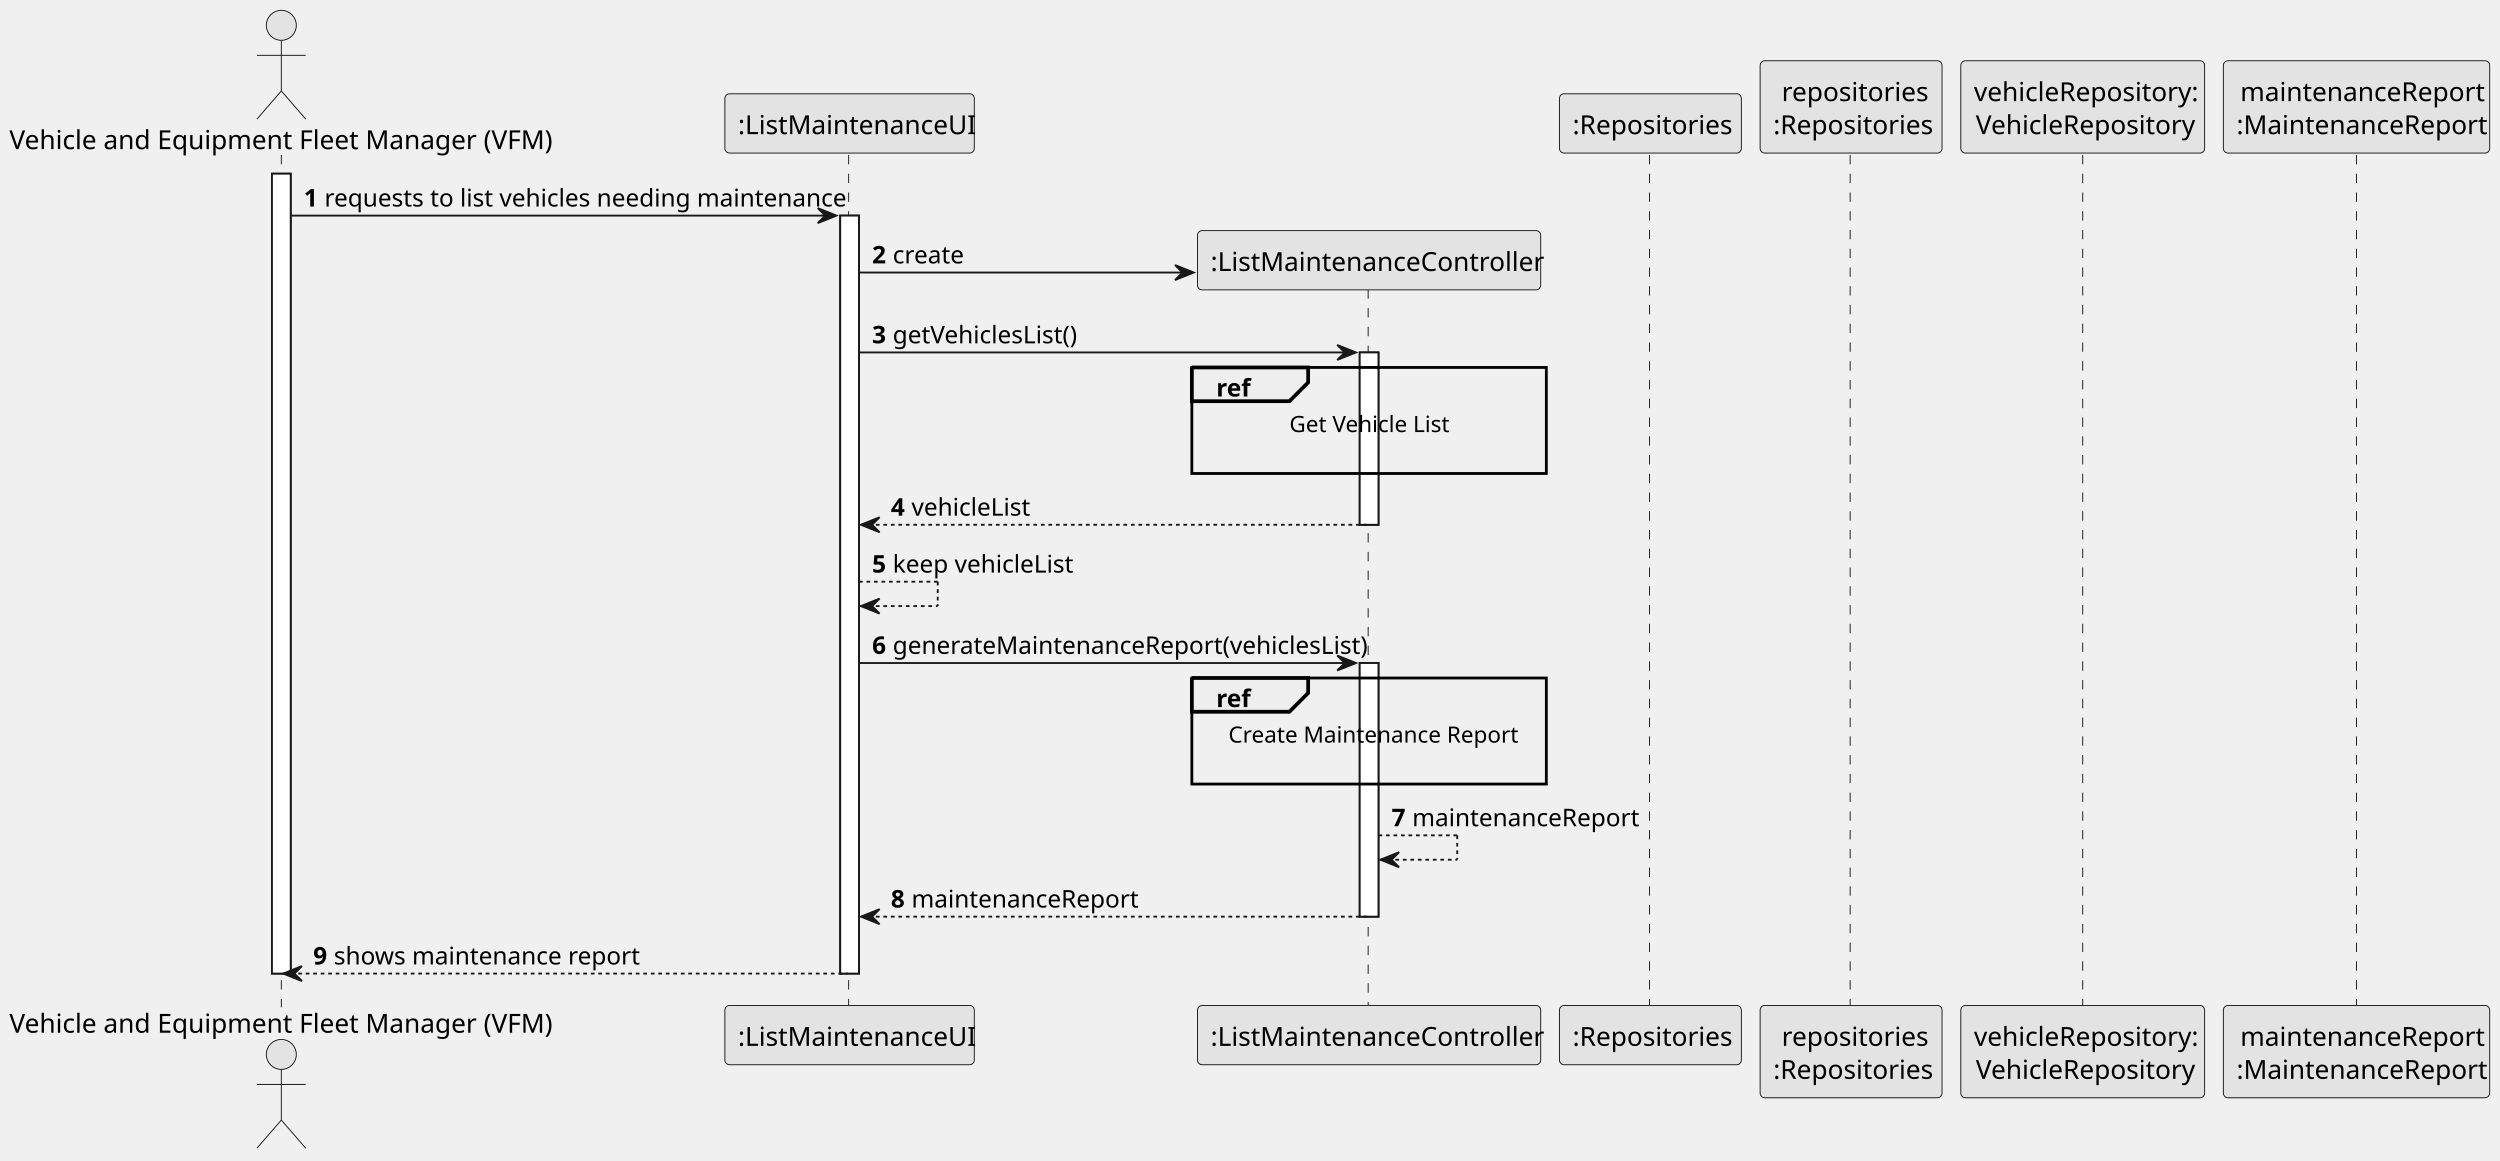
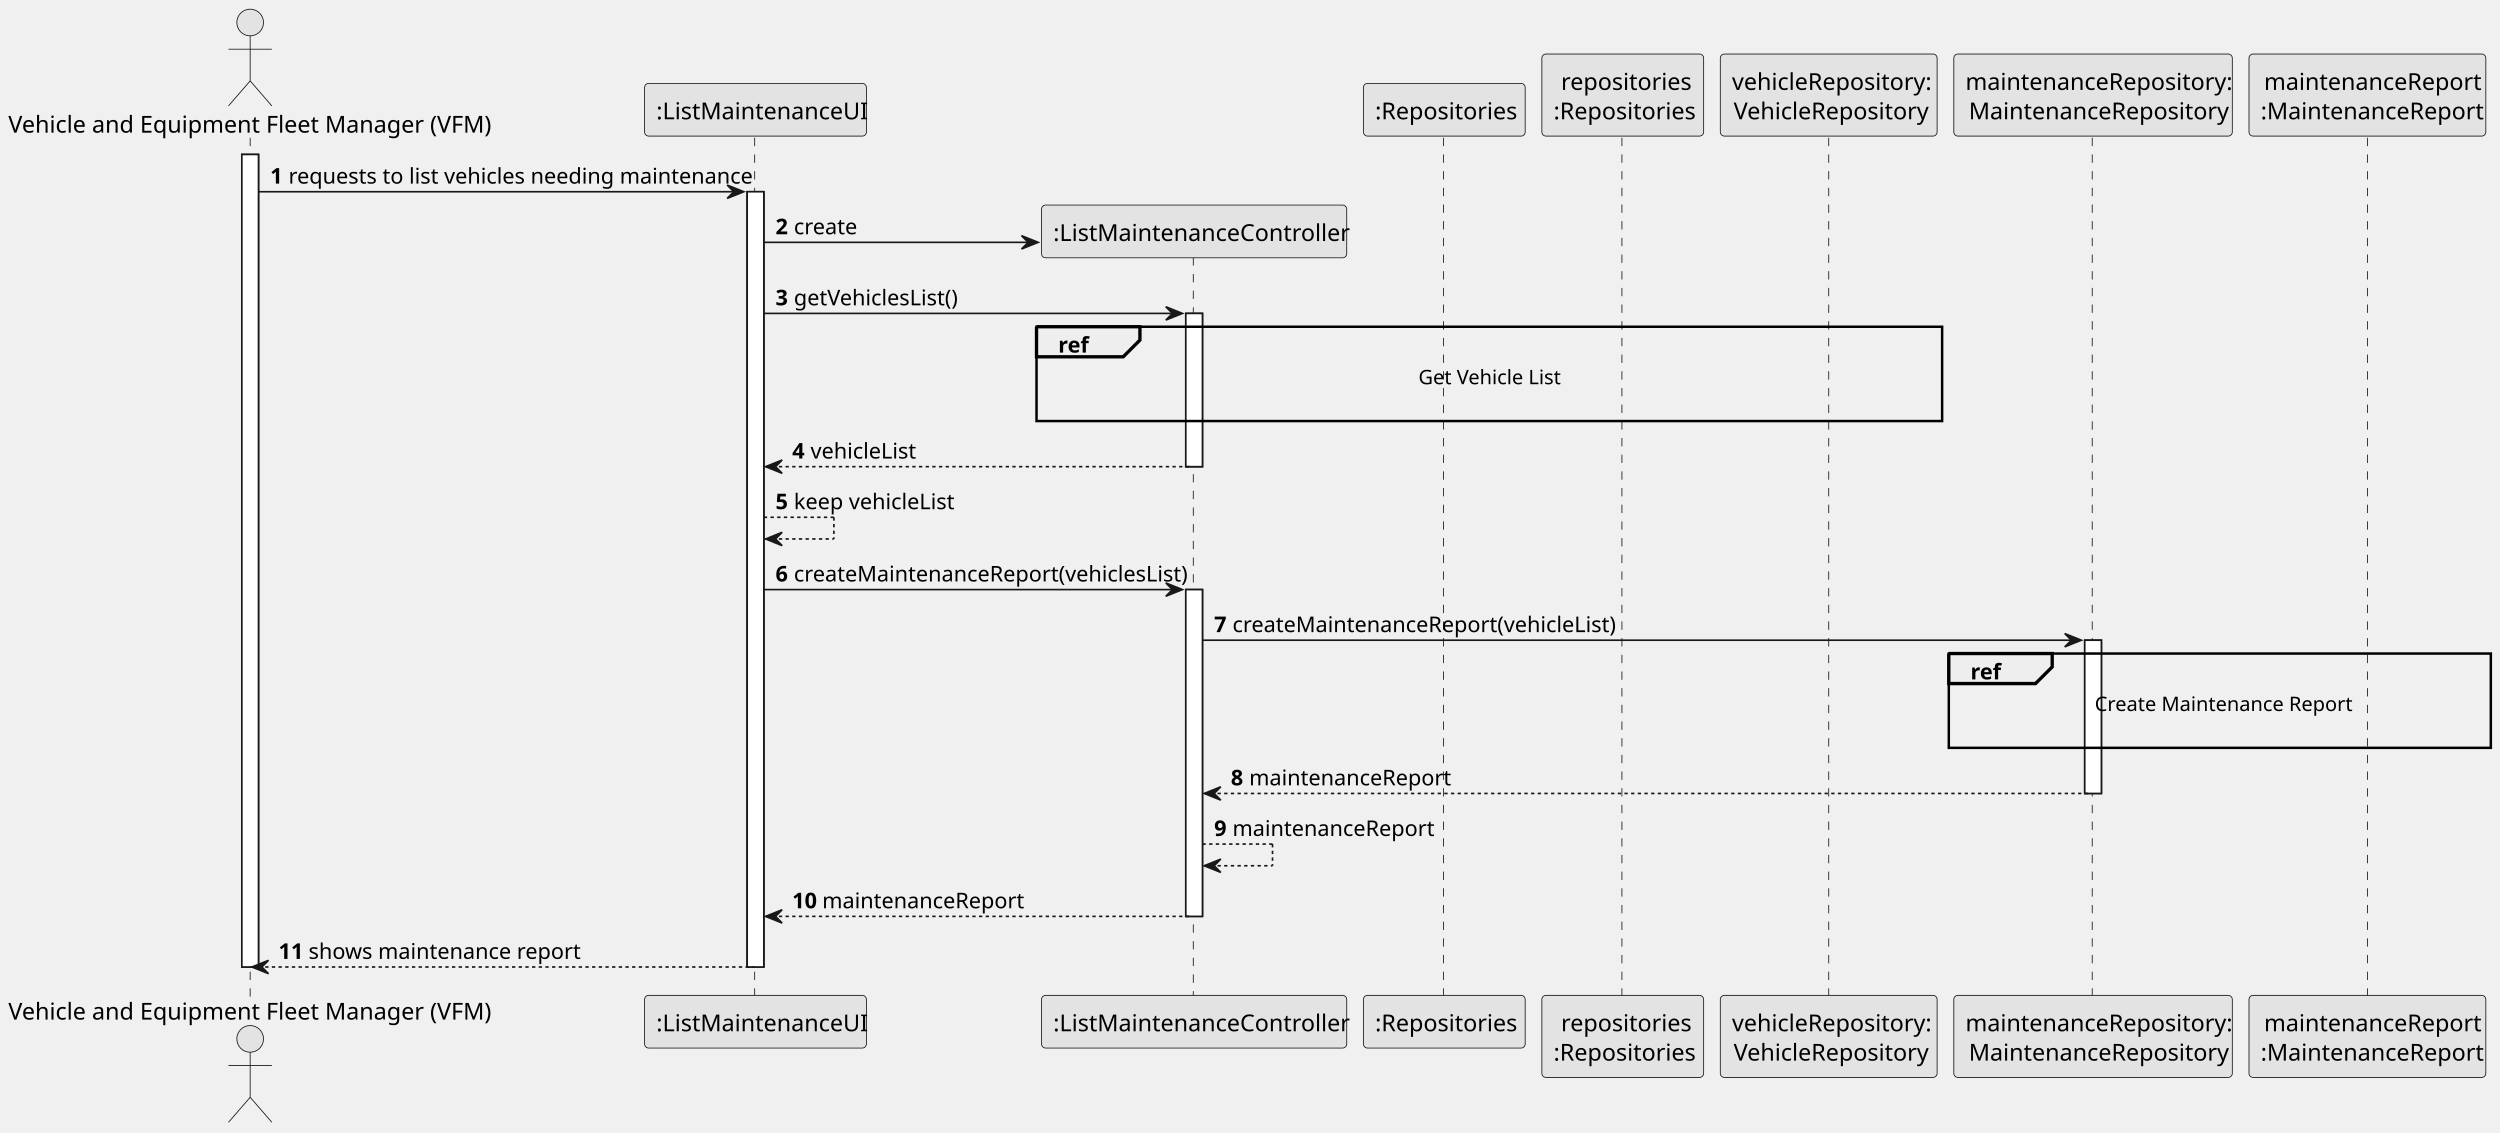
- <svg xmlns="http://www.w3.org/2000/svg" contentStyleType="text/css" height="619px" preserveAspectRatio="none" style="width:1333px;height:619px;background:#FFFFFF;" version="1.1" viewBox="0 0 1333 619" width="1333px" zoomAndPan="magnify">
+ <svg xmlns="http://www.w3.org/2000/svg" contentStyleType="text/css" height="679px" preserveAspectRatio="none" style="width:1499px;height:679px;background:#FFFFFF;" version="1.1" viewBox="0 0 1499 679" width="1499px" zoomAndPan="magnify">
  <defs />
  <g>
-     <rect fill="#FFFFFF" height="426.5" style="stroke:#181818;stroke-width:1.0;" width="10" x="145" y="92.609" />
-     <rect fill="#FFFFFF" height="404.148" style="stroke:#181818;stroke-width:1.0;" width="10" x="448" y="114.961" />
-     <rect fill="#FFFFFF" height="91.891" style="stroke:#181818;stroke-width:1.0;" width="10" x="725" y="187.922" />
-     <rect fill="#FFFFFF" height="135.242" style="stroke:#181818;stroke-width:1.0;" width="10" x="725" y="353.516" />
-     <line style="stroke:#181818;stroke-width:0.5;stroke-dasharray:5.0,5.0;" x1="150" x2="150" y1="82.609" y2="537.109" />
-     <line style="stroke:#181818;stroke-width:0.5;stroke-dasharray:5.0,5.0;" x1="452.5" x2="452.5" y1="82.609" y2="537.109" />
-     <line style="stroke:#181818;stroke-width:0.5;stroke-dasharray:5.0,5.0;" x1="729.5" x2="729.5" y1="154.266" y2="537.109" />
-     <line style="stroke:#181818;stroke-width:0.5;stroke-dasharray:5.0,5.0;" x1="879.5" x2="879.5" y1="82.609" y2="537.109" />
-     <line style="stroke:#181818;stroke-width:0.5;stroke-dasharray:5.0,5.0;" x1="986.5" x2="986.5" y1="82.609" y2="537.109" />
-     <line style="stroke:#181818;stroke-width:0.5;stroke-dasharray:5.0,5.0;" x1="1110.5" x2="1110.5" y1="82.609" y2="537.109" />
-     <line style="stroke:#181818;stroke-width:0.5;stroke-dasharray:5.0,5.0;" x1="1256.5" x2="1256.5" y1="82.609" y2="537.109" />
+     <rect fill="#FFFFFF" height="487.203" style="stroke:#181818;stroke-width:1.0;" width="10" x="145" y="92.609" />
+     <rect fill="#FFFFFF" height="464.852" style="stroke:#181818;stroke-width:1.0;" width="10" x="448" y="114.961" />
+     <rect fill="#FFFFFF" height="91.891" style="stroke:#181818;stroke-width:1.0;" width="10" x="711" y="187.922" />
+     <rect fill="#FFFFFF" height="195.945" style="stroke:#181818;stroke-width:1.0;" width="10" x="711" y="353.516" />
+     <rect fill="#FFFFFF" height="91.891" style="stroke:#181818;stroke-width:1.0;" width="10" x="1250" y="383.867" />
+     <line style="stroke:#181818;stroke-width:0.5;stroke-dasharray:5.0,5.0;" x1="150" x2="150" y1="82.609" y2="597.812" />
+     <line style="stroke:#181818;stroke-width:0.5;stroke-dasharray:5.0,5.0;" x1="452.5" x2="452.5" y1="82.609" y2="597.812" />
+     <line style="stroke:#181818;stroke-width:0.5;stroke-dasharray:5.0,5.0;" x1="715.5" x2="715.5" y1="154.266" y2="597.812" />
+     <line style="stroke:#181818;stroke-width:0.5;stroke-dasharray:5.0,5.0;" x1="865.5" x2="865.5" y1="82.609" y2="597.812" />
+     <line style="stroke:#181818;stroke-width:0.5;stroke-dasharray:5.0,5.0;" x1="972.5" x2="972.5" y1="82.609" y2="597.812" />
+     <line style="stroke:#181818;stroke-width:0.5;stroke-dasharray:5.0,5.0;" x1="1096.5" x2="1096.5" y1="82.609" y2="597.812" />
+     <line style="stroke:#181818;stroke-width:0.5;stroke-dasharray:5.0,5.0;" x1="1254.5" x2="1254.5" y1="82.609" y2="597.812" />
+     <line style="stroke:#181818;stroke-width:0.5;stroke-dasharray:5.0,5.0;" x1="1419.5" x2="1419.5" y1="82.609" y2="597.812" />
    <text fill="#000000" font-family="sans-serif" font-size="14" lengthAdjust="spacing" textLength="284" x="5" y="79.533">Vehicle and Equipment Fleet Manager (VFM)</text>
    <ellipse cx="150" cy="13.5" fill="#E3E3E3" rx="8" ry="8" style="stroke:#181818;stroke-width:0.5;" />
    <path d="M150,21.5 L150,48.5 M137,29.5 L163,29.5 M150,48.5 L137,63.5 M150,48.5 L163,63.5 " fill="none" style="stroke:#181818;stroke-width:0.5;" />
-     <text fill="#000000" font-family="sans-serif" font-size="14" lengthAdjust="spacing" textLength="284" x="5" y="550.643">Vehicle and Equipment Fleet Manager (VFM)</text>
-     <ellipse cx="150" cy="562.219" fill="#E3E3E3" rx="8" ry="8" style="stroke:#181818;stroke-width:0.5;" />
-     <path d="M150,570.219 L150,597.219 M137,578.219 L163,578.219 M150,597.219 L137,612.219 M150,597.219 L163,612.219 " fill="none" style="stroke:#181818;stroke-width:0.5;" />
+     <text fill="#000000" font-family="sans-serif" font-size="14" lengthAdjust="spacing" textLength="284" x="5" y="611.346">Vehicle and Equipment Fleet Manager (VFM)</text>
+     <ellipse cx="150" cy="622.922" fill="#E3E3E3" rx="8" ry="8" style="stroke:#181818;stroke-width:0.5;" />
+     <path d="M150,630.922 L150,657.922 M137,638.922 L163,638.922 M150,657.922 L137,672.922 M150,657.922 L163,672.922 " fill="none" style="stroke:#181818;stroke-width:0.5;" />
    <rect fill="#E3E3E3" height="31.609" rx="2.5" ry="2.5" style="stroke:#181818;stroke-width:0.5;" width="133" x="386.5" y="50" />
    <text fill="#000000" font-family="sans-serif" font-size="14" lengthAdjust="spacing" textLength="119" x="393.5" y="71.533">:ListMaintenanceUI</text>
-     <rect fill="#E3E3E3" height="31.609" rx="2.5" ry="2.5" style="stroke:#181818;stroke-width:0.5;" width="133" x="386.5" y="536.109" />
-     <text fill="#000000" font-family="sans-serif" font-size="14" lengthAdjust="spacing" textLength="119" x="393.5" y="557.643">:ListMaintenanceUI</text>
-     <rect fill="#E3E3E3" height="31.609" rx="2.5" ry="2.5" style="stroke:#181818;stroke-width:0.5;" width="183" x="638.5" y="536.109" />
-     <text fill="#000000" font-family="sans-serif" font-size="14" lengthAdjust="spacing" textLength="169" x="645.5" y="557.643">:ListMaintenanceController</text>
-     <rect fill="#E3E3E3" height="31.609" rx="2.5" ry="2.5" style="stroke:#181818;stroke-width:0.5;" width="97" x="831.5" y="50" />
-     <text fill="#000000" font-family="sans-serif" font-size="14" lengthAdjust="spacing" textLength="83" x="838.5" y="71.533">:Repositories</text>
-     <rect fill="#E3E3E3" height="31.609" rx="2.5" ry="2.5" style="stroke:#181818;stroke-width:0.5;" width="97" x="831.5" y="536.109" />
-     <text fill="#000000" font-family="sans-serif" font-size="14" lengthAdjust="spacing" textLength="83" x="838.5" y="557.643">:Repositories</text>
-     <rect fill="#E3E3E3" height="49.219" rx="2.5" ry="2.5" style="stroke:#181818;stroke-width:0.5;" width="97" x="938.5" y="32.391" />
-     <text fill="#000000" font-family="sans-serif" font-size="14" lengthAdjust="spacing" textLength="74" x="950" y="53.924">repositories</text>
-     <text fill="#000000" font-family="sans-serif" font-size="14" lengthAdjust="spacing" textLength="83" x="945.5" y="71.533">:Repositories</text>
-     <rect fill="#E3E3E3" height="49.219" rx="2.5" ry="2.5" style="stroke:#181818;stroke-width:0.5;" width="97" x="938.5" y="536.109" />
-     <text fill="#000000" font-family="sans-serif" font-size="14" lengthAdjust="spacing" textLength="74" x="950" y="557.643">repositories</text>
-     <text fill="#000000" font-family="sans-serif" font-size="14" lengthAdjust="spacing" textLength="83" x="945.5" y="575.252">:Repositories</text>
-     <rect fill="#E3E3E3" height="49.219" rx="2.5" ry="2.5" style="stroke:#181818;stroke-width:0.5;" width="130" x="1045.5" y="32.391" />
-     <text fill="#000000" font-family="sans-serif" font-size="14" lengthAdjust="spacing" textLength="116" x="1052.5" y="53.924">vehicleRepository:</text>
-     <text fill="#000000" font-family="sans-serif" font-size="14" lengthAdjust="spacing" textLength="114" x="1053.5" y="71.533">VehicleRepository</text>
-     <rect fill="#E3E3E3" height="49.219" rx="2.5" ry="2.5" style="stroke:#181818;stroke-width:0.5;" width="130" x="1045.5" y="536.109" />
-     <text fill="#000000" font-family="sans-serif" font-size="14" lengthAdjust="spacing" textLength="116" x="1052.5" y="557.643">vehicleRepository:</text>
-     <text fill="#000000" font-family="sans-serif" font-size="14" lengthAdjust="spacing" textLength="114" x="1053.5" y="575.252">VehicleRepository</text>
-     <rect fill="#E3E3E3" height="49.219" rx="2.5" ry="2.5" style="stroke:#181818;stroke-width:0.5;" width="142" x="1185.5" y="32.391" />
-     <text fill="#000000" font-family="sans-serif" font-size="14" lengthAdjust="spacing" textLength="124" x="1194.5" y="53.924">maintenanceReport</text>
-     <text fill="#000000" font-family="sans-serif" font-size="14" lengthAdjust="spacing" textLength="128" x="1192.5" y="71.533">:MaintenanceReport</text>
-     <rect fill="#E3E3E3" height="49.219" rx="2.5" ry="2.5" style="stroke:#181818;stroke-width:0.5;" width="142" x="1185.5" y="536.109" />
-     <text fill="#000000" font-family="sans-serif" font-size="14" lengthAdjust="spacing" textLength="124" x="1194.5" y="557.643">maintenanceReport</text>
-     <text fill="#000000" font-family="sans-serif" font-size="14" lengthAdjust="spacing" textLength="128" x="1192.5" y="575.252">:MaintenanceReport</text>
-     <rect fill="#FFFFFF" height="426.5" style="stroke:#181818;stroke-width:1.0;" width="10" x="145" y="92.609" />
-     <rect fill="#FFFFFF" height="404.148" style="stroke:#181818;stroke-width:1.0;" width="10" x="448" y="114.961" />
-     <rect fill="#FFFFFF" height="91.891" style="stroke:#181818;stroke-width:1.0;" width="10" x="725" y="187.922" />
-     <rect fill="#FFFFFF" height="135.242" style="stroke:#181818;stroke-width:1.0;" width="10" x="725" y="353.516" />
+     <rect fill="#E3E3E3" height="31.609" rx="2.5" ry="2.5" style="stroke:#181818;stroke-width:0.5;" width="133" x="386.5" y="596.812" />
+     <text fill="#000000" font-family="sans-serif" font-size="14" lengthAdjust="spacing" textLength="119" x="393.5" y="618.346">:ListMaintenanceUI</text>
+     <rect fill="#E3E3E3" height="31.609" rx="2.5" ry="2.5" style="stroke:#181818;stroke-width:0.5;" width="183" x="624.5" y="596.812" />
+     <text fill="#000000" font-family="sans-serif" font-size="14" lengthAdjust="spacing" textLength="169" x="631.5" y="618.346">:ListMaintenanceController</text>
+     <rect fill="#E3E3E3" height="31.609" rx="2.5" ry="2.5" style="stroke:#181818;stroke-width:0.5;" width="97" x="817.5" y="50" />
+     <text fill="#000000" font-family="sans-serif" font-size="14" lengthAdjust="spacing" textLength="83" x="824.5" y="71.533">:Repositories</text>
+     <rect fill="#E3E3E3" height="31.609" rx="2.5" ry="2.5" style="stroke:#181818;stroke-width:0.5;" width="97" x="817.5" y="596.812" />
+     <text fill="#000000" font-family="sans-serif" font-size="14" lengthAdjust="spacing" textLength="83" x="824.5" y="618.346">:Repositories</text>
+     <rect fill="#E3E3E3" height="49.219" rx="2.5" ry="2.5" style="stroke:#181818;stroke-width:0.5;" width="97" x="924.5" y="32.391" />
+     <text fill="#000000" font-family="sans-serif" font-size="14" lengthAdjust="spacing" textLength="74" x="936" y="53.924">repositories</text>
+     <text fill="#000000" font-family="sans-serif" font-size="14" lengthAdjust="spacing" textLength="83" x="931.5" y="71.533">:Repositories</text>
+     <rect fill="#E3E3E3" height="49.219" rx="2.5" ry="2.5" style="stroke:#181818;stroke-width:0.5;" width="97" x="924.5" y="596.812" />
+     <text fill="#000000" font-family="sans-serif" font-size="14" lengthAdjust="spacing" textLength="74" x="936" y="618.346">repositories</text>
+     <text fill="#000000" font-family="sans-serif" font-size="14" lengthAdjust="spacing" textLength="83" x="931.5" y="635.955">:Repositories</text>
+     <rect fill="#E3E3E3" height="49.219" rx="2.5" ry="2.5" style="stroke:#181818;stroke-width:0.5;" width="130" x="1031.5" y="32.391" />
+     <text fill="#000000" font-family="sans-serif" font-size="14" lengthAdjust="spacing" textLength="116" x="1038.5" y="53.924">vehicleRepository:</text>
+     <text fill="#000000" font-family="sans-serif" font-size="14" lengthAdjust="spacing" textLength="114" x="1039.5" y="71.533">VehicleRepository</text>
+     <rect fill="#E3E3E3" height="49.219" rx="2.5" ry="2.5" style="stroke:#181818;stroke-width:0.5;" width="130" x="1031.5" y="596.812" />
+     <text fill="#000000" font-family="sans-serif" font-size="14" lengthAdjust="spacing" textLength="116" x="1038.5" y="618.346">vehicleRepository:</text>
+     <text fill="#000000" font-family="sans-serif" font-size="14" lengthAdjust="spacing" textLength="114" x="1039.5" y="635.955">VehicleRepository</text>
+     <rect fill="#E3E3E3" height="49.219" rx="2.5" ry="2.5" style="stroke:#181818;stroke-width:0.5;" width="167" x="1171.5" y="32.391" />
+     <text fill="#000000" font-family="sans-serif" font-size="14" lengthAdjust="spacing" textLength="153" x="1178.5" y="53.924">maintenanceRepository:</text>
+     <text fill="#000000" font-family="sans-serif" font-size="14" lengthAdjust="spacing" textLength="149" x="1180.5" y="71.533">MaintenanceRepository</text>
+     <rect fill="#E3E3E3" height="49.219" rx="2.5" ry="2.5" style="stroke:#181818;stroke-width:0.5;" width="167" x="1171.5" y="596.812" />
+     <text fill="#000000" font-family="sans-serif" font-size="14" lengthAdjust="spacing" textLength="153" x="1178.5" y="618.346">maintenanceRepository:</text>
+     <text fill="#000000" font-family="sans-serif" font-size="14" lengthAdjust="spacing" textLength="149" x="1180.5" y="635.955">MaintenanceRepository</text>
+     <rect fill="#E3E3E3" height="49.219" rx="2.5" ry="2.5" style="stroke:#181818;stroke-width:0.5;" width="142" x="1348.5" y="32.391" />
+     <text fill="#000000" font-family="sans-serif" font-size="14" lengthAdjust="spacing" textLength="124" x="1357.5" y="53.924">maintenanceReport</text>
+     <text fill="#000000" font-family="sans-serif" font-size="14" lengthAdjust="spacing" textLength="128" x="1355.5" y="71.533">:MaintenanceReport</text>
+     <rect fill="#E3E3E3" height="49.219" rx="2.5" ry="2.5" style="stroke:#181818;stroke-width:0.5;" width="142" x="1348.5" y="596.812" />
+     <text fill="#000000" font-family="sans-serif" font-size="14" lengthAdjust="spacing" textLength="124" x="1357.5" y="618.346">maintenanceReport</text>
+     <text fill="#000000" font-family="sans-serif" font-size="14" lengthAdjust="spacing" textLength="128" x="1355.5" y="635.955">:MaintenanceReport</text>
+     <rect fill="#FFFFFF" height="487.203" style="stroke:#181818;stroke-width:1.0;" width="10" x="145" y="92.609" />
+     <rect fill="#FFFFFF" height="464.852" style="stroke:#181818;stroke-width:1.0;" width="10" x="448" y="114.961" />
+     <rect fill="#FFFFFF" height="91.891" style="stroke:#181818;stroke-width:1.0;" width="10" x="711" y="187.922" />
+     <rect fill="#FFFFFF" height="195.945" style="stroke:#181818;stroke-width:1.0;" width="10" x="711" y="353.516" />
+     <rect fill="#FFFFFF" height="91.891" style="stroke:#181818;stroke-width:1.0;" width="10" x="1250" y="383.867" />
    <polygon fill="#181818" points="436,110.961,446,114.961,436,118.961,440,114.961" style="stroke:#181818;stroke-width:1.0;" />
    <line style="stroke:#181818;stroke-width:1.0;" x1="155" x2="442" y1="114.961" y2="114.961" />
    <text fill="#000000" font-family="sans-serif" font-size="13" font-weight="bold" lengthAdjust="spacing" textLength="7" x="162" y="110.105">1</text>
    <text fill="#000000" font-family="sans-serif" font-size="13" lengthAdjust="spacing" textLength="263" x="173" y="110.105">requests to list vehicles needing maintenance</text>
-     <polygon fill="#181818" points="626.5,141.312,636.5,145.312,626.5,149.312,630.5,145.312" style="stroke:#181818;stroke-width:1.0;" />
-     <line style="stroke:#181818;stroke-width:1.0;" x1="458" x2="632.5" y1="145.312" y2="145.312" />
+     <polygon fill="#181818" points="612.5,141.312,622.5,145.312,612.5,149.312,616.5,145.312" style="stroke:#181818;stroke-width:1.0;" />
+     <line style="stroke:#181818;stroke-width:1.0;" x1="458" x2="618.5" y1="145.312" y2="145.312" />
    <text fill="#000000" font-family="sans-serif" font-size="13" font-weight="bold" lengthAdjust="spacing" textLength="7" x="465" y="140.456">2</text>
    <text fill="#000000" font-family="sans-serif" font-size="13" lengthAdjust="spacing" textLength="36" x="476" y="140.456">create</text>
-     <rect fill="#E3E3E3" height="31.609" rx="2.5" ry="2.5" style="stroke:#181818;stroke-width:0.5;" width="183" x="638.5" y="122.961" />
-     <text fill="#000000" font-family="sans-serif" font-size="14" lengthAdjust="spacing" textLength="169" x="645.5" y="144.494">:ListMaintenanceController</text>
-     <polygon fill="#181818" points="713,183.922,723,187.922,713,191.922,717,187.922" style="stroke:#181818;stroke-width:1.0;" />
-     <line style="stroke:#181818;stroke-width:1.0;" x1="458" x2="719" y1="187.922" y2="187.922" />
+     <rect fill="#E3E3E3" height="31.609" rx="2.5" ry="2.5" style="stroke:#181818;stroke-width:0.5;" width="183" x="624.5" y="122.961" />
+     <text fill="#000000" font-family="sans-serif" font-size="14" lengthAdjust="spacing" textLength="169" x="631.5" y="144.494">:ListMaintenanceController</text>
+     <polygon fill="#181818" points="699,183.922,709,187.922,699,191.922,703,187.922" style="stroke:#181818;stroke-width:1.0;" />
+     <line style="stroke:#181818;stroke-width:1.0;" x1="458" x2="705" y1="187.922" y2="187.922" />
    <text fill="#000000" font-family="sans-serif" font-size="13" font-weight="bold" lengthAdjust="spacing" textLength="7" x="465" y="183.065">3</text>
    <text fill="#000000" font-family="sans-serif" font-size="13" lengthAdjust="spacing" textLength="97" x="476" y="183.065">getVehiclesList()</text>
-     <rect fill="none" height="56.539" style="stroke:#000000;stroke-width:1.5;" width="189" x="635.5" y="195.922" />
-     <path d="M635.5,195.922 L697.5,195.922 L697.5,203.922 L687.5,213.922 L635.5,213.922 L635.5,195.922 " fill="#EEEEEE" style="stroke:#000000;stroke-width:2.0;" />
-     <text fill="#000000" font-family="sans-serif" font-size="13" font-weight="bold" lengthAdjust="spacing" textLength="17" x="648.5" y="211.417">ref</text>
-     <text fill="#000000" font-family="sans-serif" font-size="12" lengthAdjust="spacing" textLength="85" x="687.5" y="230.379">Get Vehicle List</text>
-     <text fill="#000000" font-family="sans-serif" font-size="12" lengthAdjust="spacing" textLength="3" x="728.5" y="245.473"> </text>
+     <rect fill="none" height="56.539" style="stroke:#000000;stroke-width:1.5;" width="543" x="621.5" y="195.922" />
+     <path d="M621.5,195.922 L683.5,195.922 L683.5,203.922 L673.5,213.922 L621.5,213.922 L621.5,195.922 " fill="#EEEEEE" style="stroke:#000000;stroke-width:2.0;" />
+     <text fill="#000000" font-family="sans-serif" font-size="13" font-weight="bold" lengthAdjust="spacing" textLength="17" x="634.5" y="211.417">ref</text>
+     <text fill="#000000" font-family="sans-serif" font-size="12" lengthAdjust="spacing" textLength="85" x="850.5" y="230.379">Get Vehicle List</text>
+     <text fill="#000000" font-family="sans-serif" font-size="12" lengthAdjust="spacing" textLength="3" x="891.5" y="245.473"> </text>
    <polygon fill="#181818" points="469,275.812,459,279.812,469,283.812,465,279.812" style="stroke:#181818;stroke-width:1.0;" />
-     <line style="stroke:#181818;stroke-width:1.0;stroke-dasharray:2.0,2.0;" x1="463" x2="729" y1="279.812" y2="279.812" />
+     <line style="stroke:#181818;stroke-width:1.0;stroke-dasharray:2.0,2.0;" x1="463" x2="715" y1="279.812" y2="279.812" />
    <text fill="#000000" font-family="sans-serif" font-size="13" font-weight="bold" lengthAdjust="spacing" textLength="7" x="475" y="274.956">4</text>
    <text fill="#000000" font-family="sans-serif" font-size="13" lengthAdjust="spacing" textLength="60" x="486" y="274.956">vehicleList</text>
    <line style="stroke:#181818;stroke-width:1.0;stroke-dasharray:2.0,2.0;" x1="458" x2="500" y1="310.164" y2="310.164" />
    <line style="stroke:#181818;stroke-width:1.0;stroke-dasharray:2.0,2.0;" x1="500" x2="500" y1="310.164" y2="323.164" />
    <line style="stroke:#181818;stroke-width:1.0;stroke-dasharray:2.0,2.0;" x1="459" x2="500" y1="323.164" y2="323.164" />
    <polygon fill="#181818" points="469,319.164,459,323.164,469,327.164,465,323.164" style="stroke:#181818;stroke-width:1.0;" />
    <text fill="#000000" font-family="sans-serif" font-size="13" font-weight="bold" lengthAdjust="spacing" textLength="7" x="465" y="305.308">5</text>
    <text fill="#000000" font-family="sans-serif" font-size="13" lengthAdjust="spacing" textLength="92" x="476" y="305.308">keep vehicleList</text>
-     <polygon fill="#181818" points="713,349.516,723,353.516,713,357.516,717,353.516" style="stroke:#181818;stroke-width:1.0;" />
-     <line style="stroke:#181818;stroke-width:1.0;" x1="458" x2="719" y1="353.516" y2="353.516" />
+     <polygon fill="#181818" points="699,349.516,709,353.516,699,357.516,703,353.516" style="stroke:#181818;stroke-width:1.0;" />
+     <line style="stroke:#181818;stroke-width:1.0;" x1="458" x2="705" y1="353.516" y2="353.516" />
    <text fill="#000000" font-family="sans-serif" font-size="13" font-weight="bold" lengthAdjust="spacing" textLength="7" x="465" y="348.659">6</text>
-     <text fill="#000000" font-family="sans-serif" font-size="13" lengthAdjust="spacing" textLength="237" x="476" y="348.659">generateMaintenanceReport(vehiclesList)</text>
-     <rect fill="none" height="56.539" style="stroke:#000000;stroke-width:1.5;" width="189" x="635.5" y="361.516" />
-     <path d="M635.5,361.516 L697.5,361.516 L697.5,369.516 L687.5,379.516 L635.5,379.516 L635.5,361.516 " fill="#EEEEEE" style="stroke:#000000;stroke-width:2.0;" />
-     <text fill="#000000" font-family="sans-serif" font-size="13" font-weight="bold" lengthAdjust="spacing" textLength="17" x="648.5" y="377.011">ref</text>
-     <text fill="#000000" font-family="sans-serif" font-size="12" lengthAdjust="spacing" textLength="150" x="655" y="395.973">Create Maintenance Report</text>
-     <text fill="#000000" font-family="sans-serif" font-size="12" lengthAdjust="spacing" textLength="3" x="728.5" y="411.066"> </text>
-     <line style="stroke:#181818;stroke-width:1.0;stroke-dasharray:2.0,2.0;" x1="735" x2="777" y1="445.406" y2="445.406" />
-     <line style="stroke:#181818;stroke-width:1.0;stroke-dasharray:2.0,2.0;" x1="777" x2="777" y1="445.406" y2="458.406" />
-     <line style="stroke:#181818;stroke-width:1.0;stroke-dasharray:2.0,2.0;" x1="736" x2="777" y1="458.406" y2="458.406" />
-     <polygon fill="#181818" points="746,454.406,736,458.406,746,462.406,742,458.406" style="stroke:#181818;stroke-width:1.0;" />
-     <text fill="#000000" font-family="sans-serif" font-size="13" font-weight="bold" lengthAdjust="spacing" textLength="7" x="742" y="440.55">7</text>
-     <text fill="#000000" font-family="sans-serif" font-size="13" lengthAdjust="spacing" textLength="112" x="753" y="440.55">maintenanceReport</text>
-     <polygon fill="#181818" points="469,484.758,459,488.758,469,492.758,465,488.758" style="stroke:#181818;stroke-width:1.0;" />
-     <line style="stroke:#181818;stroke-width:1.0;stroke-dasharray:2.0,2.0;" x1="463" x2="729" y1="488.758" y2="488.758" />
-     <text fill="#000000" font-family="sans-serif" font-size="13" font-weight="bold" lengthAdjust="spacing" textLength="7" x="475" y="483.901">8</text>
-     <text fill="#000000" font-family="sans-serif" font-size="13" lengthAdjust="spacing" textLength="112" x="486" y="483.901">maintenanceReport</text>
-     <polygon fill="#181818" points="161,515.109,151,519.109,161,523.109,157,519.109" style="stroke:#181818;stroke-width:1.0;" />
-     <line style="stroke:#181818;stroke-width:1.0;stroke-dasharray:2.0,2.0;" x1="155" x2="452" y1="519.109" y2="519.109" />
-     <text fill="#000000" font-family="sans-serif" font-size="13" font-weight="bold" lengthAdjust="spacing" textLength="7" x="167" y="514.253">9</text>
-     <text fill="#000000" font-family="sans-serif" font-size="13" lengthAdjust="spacing" textLength="152" x="178" y="514.253">shows maintenance report</text>
+     <text fill="#000000" font-family="sans-serif" font-size="13" lengthAdjust="spacing" textLength="223" x="476" y="348.659">createMaintenanceReport(vehiclesList)</text>
+     <polygon fill="#181818" points="1238,379.867,1248,383.867,1238,387.867,1242,383.867" style="stroke:#181818;stroke-width:1.0;" />
+     <line style="stroke:#181818;stroke-width:1.0;" x1="721" x2="1244" y1="383.867" y2="383.867" />
+     <text fill="#000000" font-family="sans-serif" font-size="13" font-weight="bold" lengthAdjust="spacing" textLength="7" x="728" y="379.011">7</text>
+     <text fill="#000000" font-family="sans-serif" font-size="13" lengthAdjust="spacing" textLength="216" x="739" y="379.011">createMaintenanceReport(vehicleList)</text>
+     <rect fill="none" height="56.539" style="stroke:#000000;stroke-width:1.5;" width="325" x="1168.5" y="391.867" />
+     <path d="M1168.5,391.867 L1230.5,391.867 L1230.5,399.867 L1220.5,409.867 L1168.5,409.867 L1168.5,391.867 " fill="#EEEEEE" style="stroke:#000000;stroke-width:2.0;" />
+     <text fill="#000000" font-family="sans-serif" font-size="13" font-weight="bold" lengthAdjust="spacing" textLength="17" x="1181.5" y="407.362">ref</text>
+     <text fill="#000000" font-family="sans-serif" font-size="12" lengthAdjust="spacing" textLength="150" x="1256" y="426.324">Create Maintenance Report</text>
+     <text fill="#000000" font-family="sans-serif" font-size="12" lengthAdjust="spacing" textLength="3" x="1329.5" y="441.418"> </text>
+     <polygon fill="#181818" points="732,471.758,722,475.758,732,479.758,728,475.758" style="stroke:#181818;stroke-width:1.0;" />
+     <line style="stroke:#181818;stroke-width:1.0;stroke-dasharray:2.0,2.0;" x1="726" x2="1254" y1="475.758" y2="475.758" />
+     <text fill="#000000" font-family="sans-serif" font-size="13" font-weight="bold" lengthAdjust="spacing" textLength="7" x="738" y="470.901">8</text>
+     <text fill="#000000" font-family="sans-serif" font-size="13" lengthAdjust="spacing" textLength="112" x="749" y="470.901">maintenanceReport</text>
+     <line style="stroke:#181818;stroke-width:1.0;stroke-dasharray:2.0,2.0;" x1="721" x2="763" y1="506.109" y2="506.109" />
+     <line style="stroke:#181818;stroke-width:1.0;stroke-dasharray:2.0,2.0;" x1="763" x2="763" y1="506.109" y2="519.109" />
+     <line style="stroke:#181818;stroke-width:1.0;stroke-dasharray:2.0,2.0;" x1="722" x2="763" y1="519.109" y2="519.109" />
+     <polygon fill="#181818" points="732,515.109,722,519.109,732,523.109,728,519.109" style="stroke:#181818;stroke-width:1.0;" />
+     <text fill="#000000" font-family="sans-serif" font-size="13" font-weight="bold" lengthAdjust="spacing" textLength="7" x="728" y="501.253">9</text>
+     <text fill="#000000" font-family="sans-serif" font-size="13" lengthAdjust="spacing" textLength="112" x="739" y="501.253">maintenanceReport</text>
+     <polygon fill="#181818" points="469,545.461,459,549.461,469,553.461,465,549.461" style="stroke:#181818;stroke-width:1.0;" />
+     <line style="stroke:#181818;stroke-width:1.0;stroke-dasharray:2.0,2.0;" x1="463" x2="715" y1="549.461" y2="549.461" />
+     <text fill="#000000" font-family="sans-serif" font-size="13" font-weight="bold" lengthAdjust="spacing" textLength="14" x="475" y="544.605">10</text>
+     <text fill="#000000" font-family="sans-serif" font-size="13" lengthAdjust="spacing" textLength="112" x="493" y="544.605">maintenanceReport</text>
+     <polygon fill="#181818" points="161,575.812,151,579.812,161,583.812,157,579.812" style="stroke:#181818;stroke-width:1.0;" />
+     <line style="stroke:#181818;stroke-width:1.0;stroke-dasharray:2.0,2.0;" x1="155" x2="452" y1="579.812" y2="579.812" />
+     <text fill="#000000" font-family="sans-serif" font-size="13" font-weight="bold" lengthAdjust="spacing" textLength="14" x="167" y="574.956">11</text>
+     <text fill="#000000" font-family="sans-serif" font-size="13" lengthAdjust="spacing" textLength="152" x="185" y="574.956">shows maintenance report</text>
  </g>
</svg>
